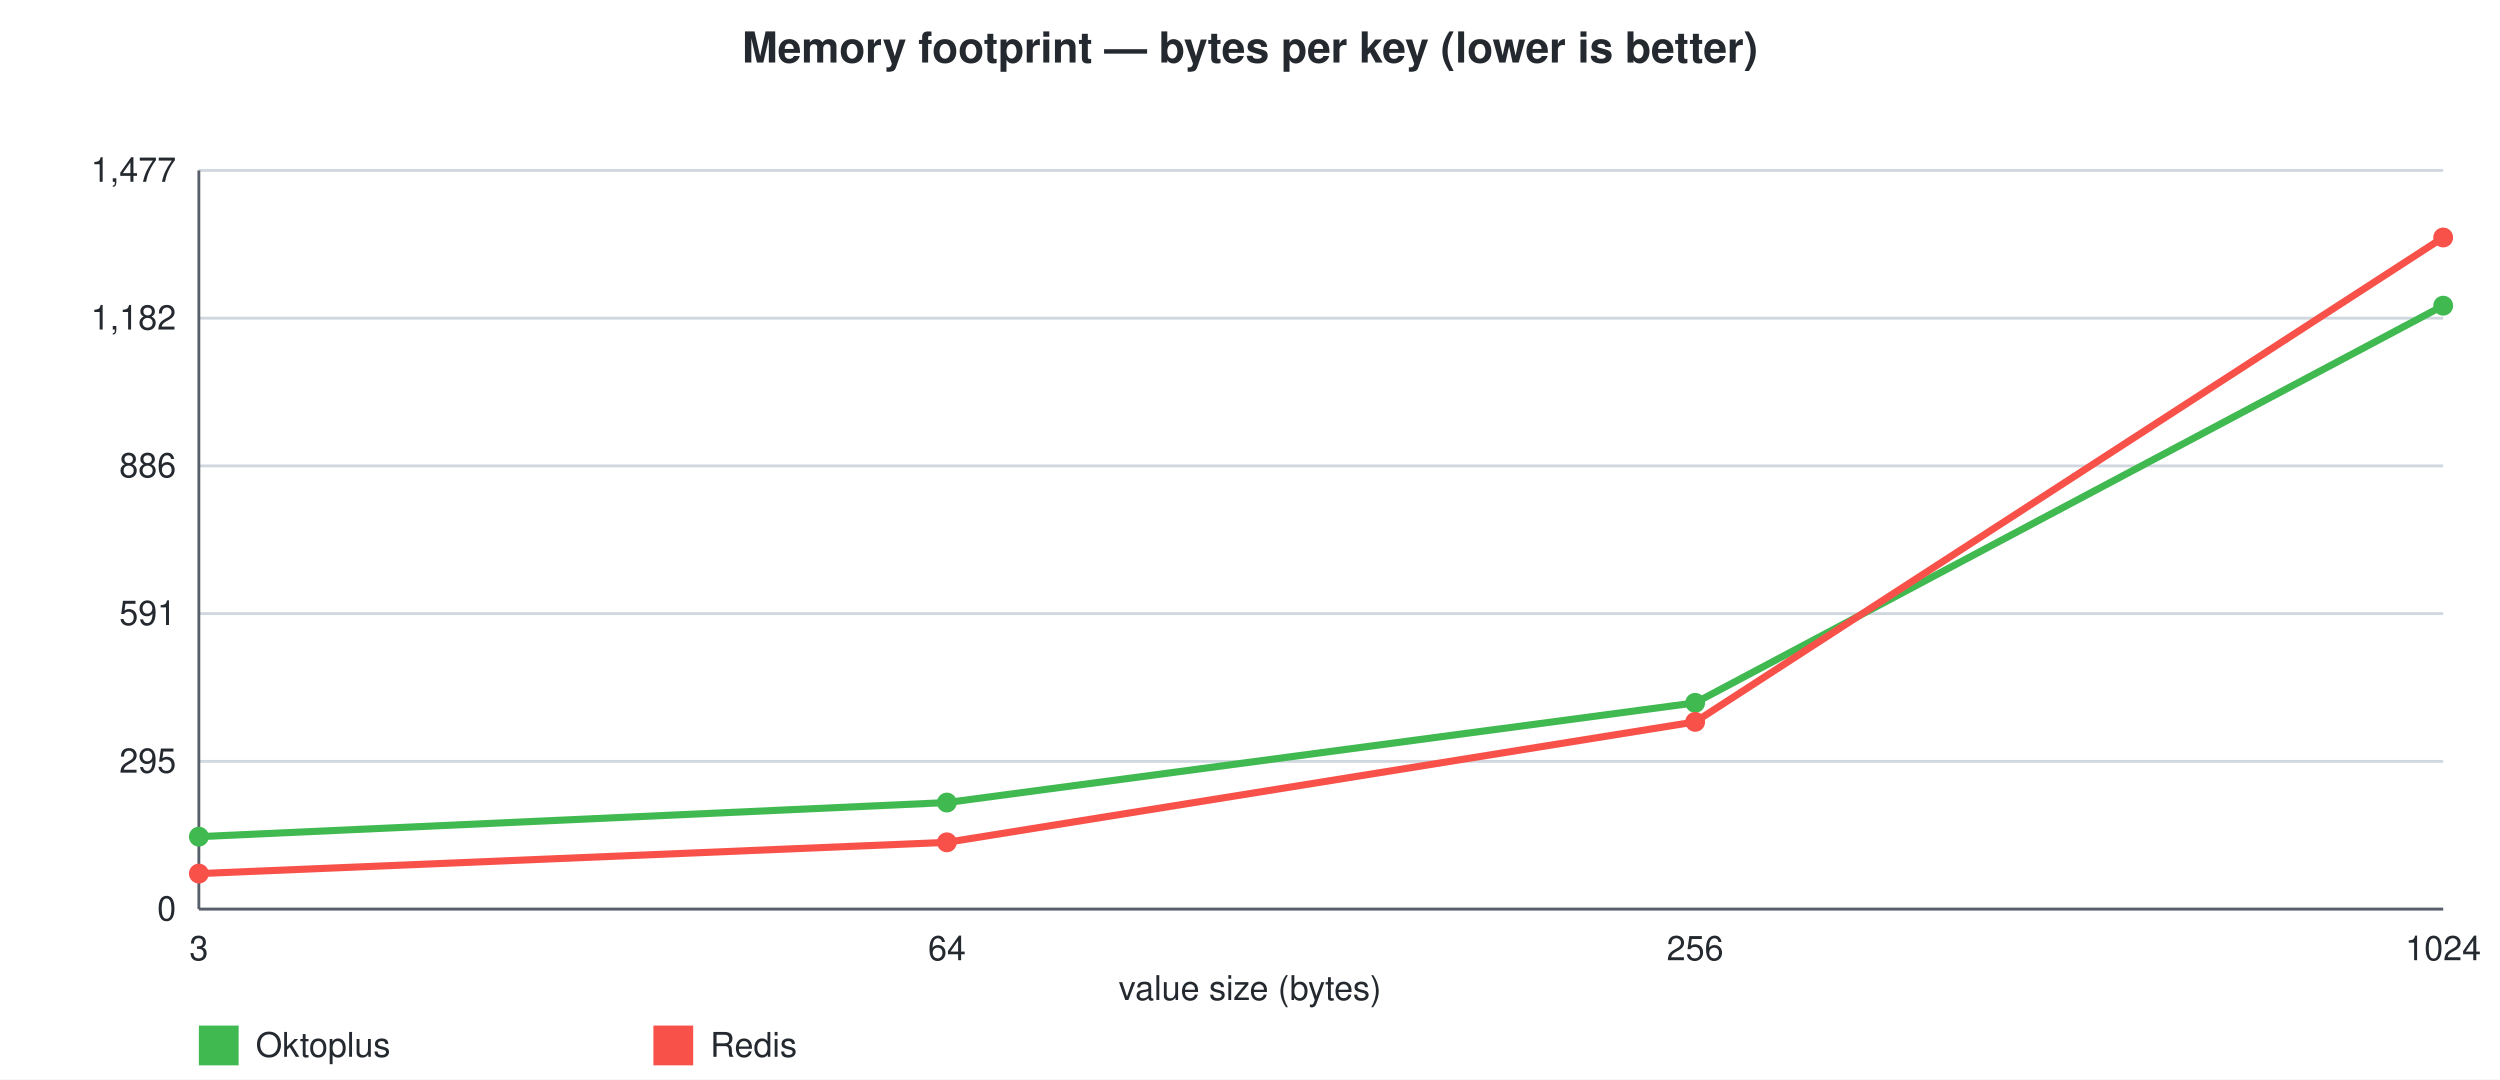
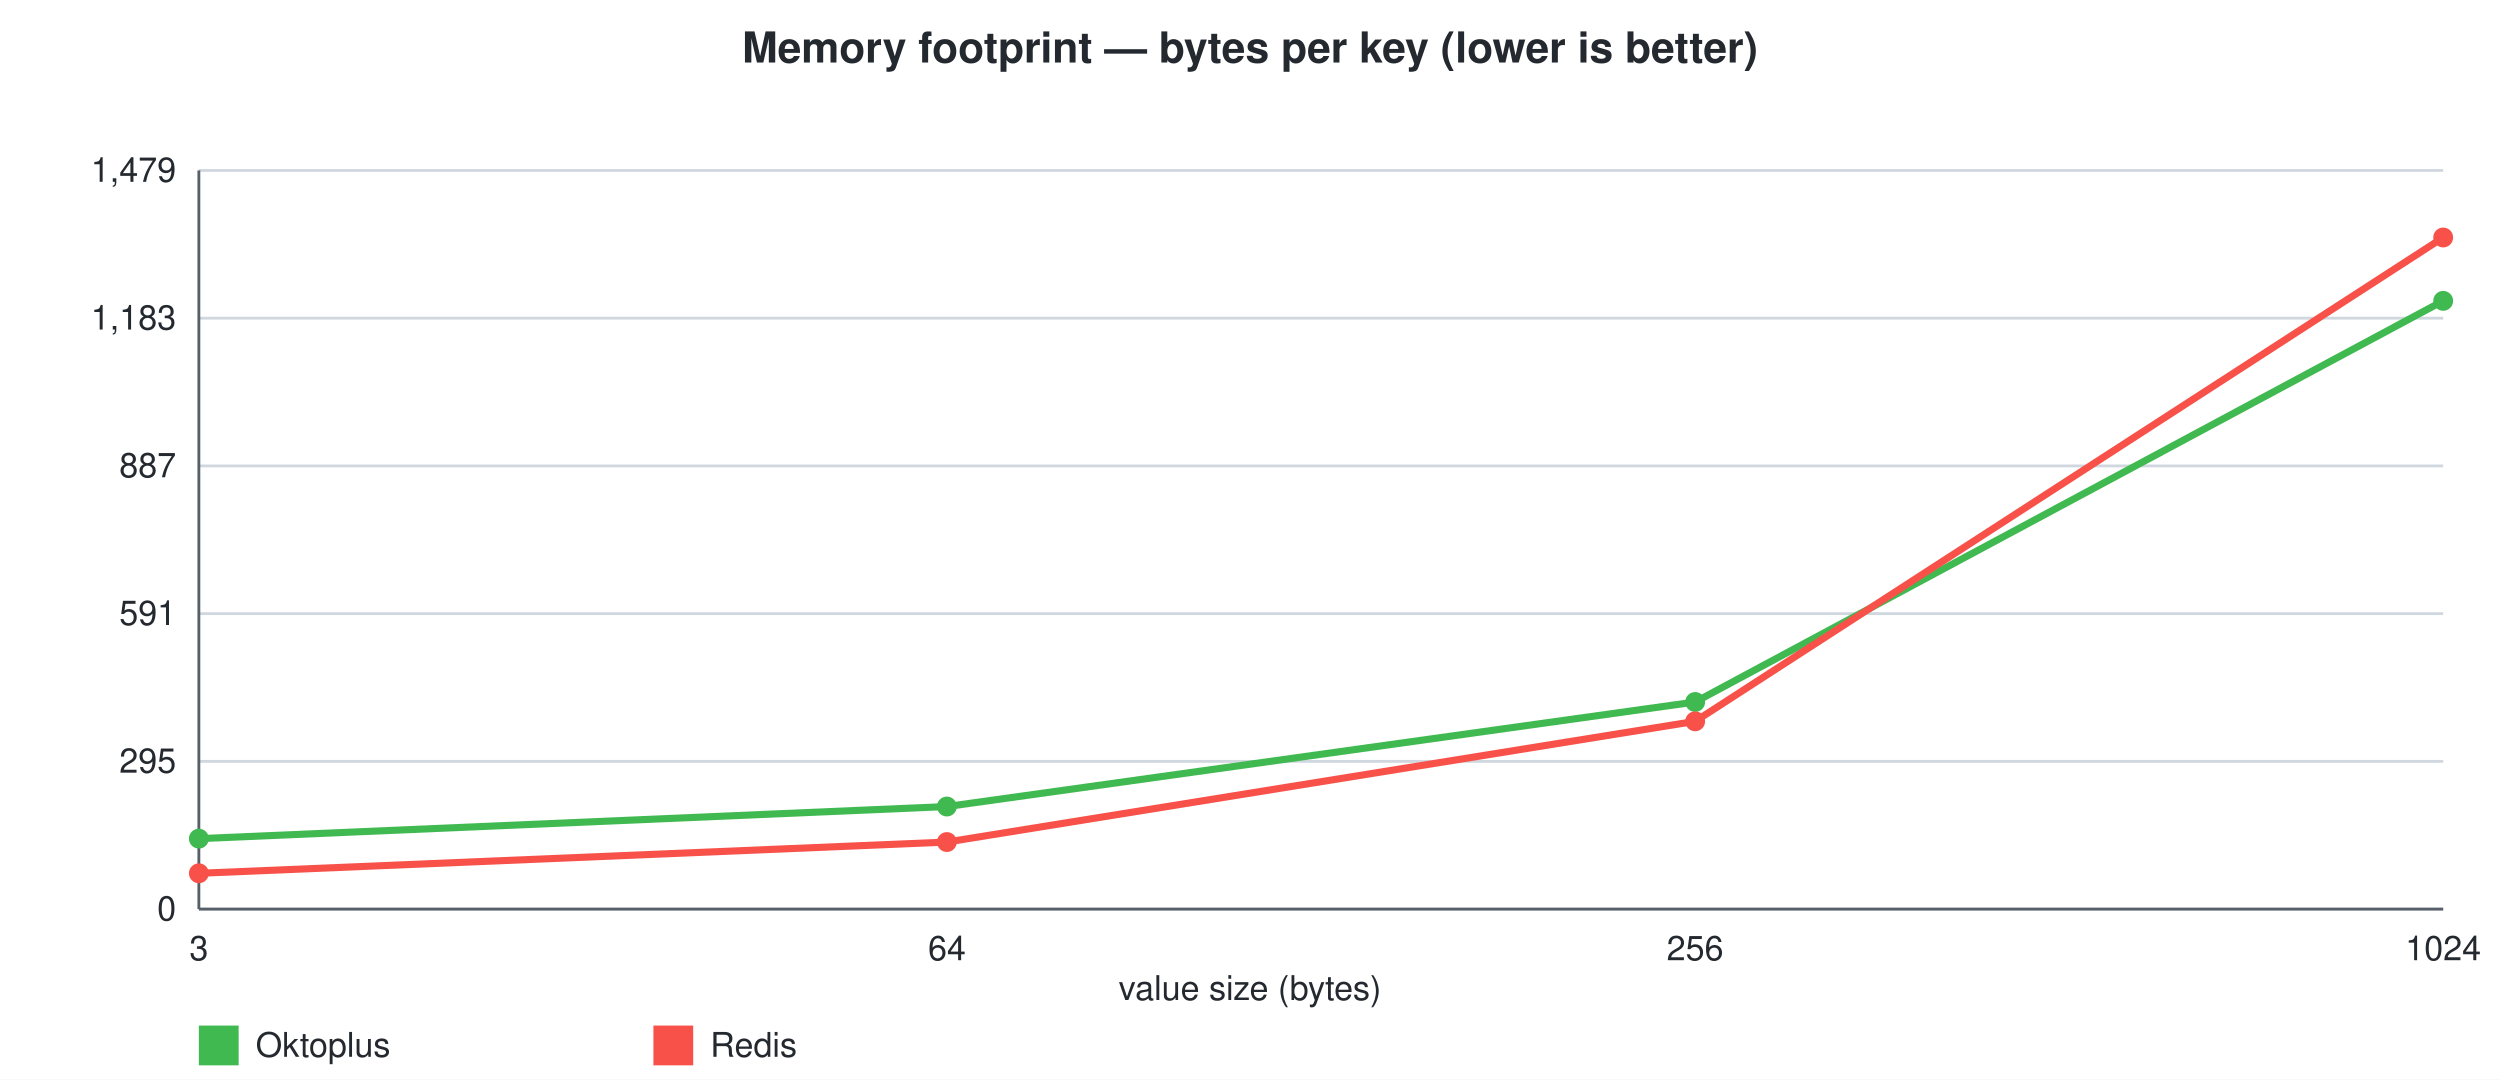
<svg xmlns="http://www.w3.org/2000/svg" width="880" height="380" viewBox="0 0 880 380" font-family="-apple-system, Segoe UI, Helvetica, Arial, sans-serif" font-size="12">
  <rect width="880" height="380" fill="#ffffff" />
  <text x="440.0" y="22" text-anchor="middle" fill="#24292f" font-size="15" font-weight="600">Memory footprint — bytes per key (lower is better)</text>
  <line x1="70" y1="320.0" x2="860" y2="320.0" stroke="#d0d7de" stroke-width="1" />
  <text x="62" y="324.0" text-anchor="end" fill="#24292f">0</text>
  <line x1="70" y1="268.0" x2="860" y2="268.0" stroke="#d0d7de" stroke-width="1" />
  <text x="62" y="272.0" text-anchor="end" fill="#24292f">295</text>
  <line x1="70" y1="216.0" x2="860" y2="216.0" stroke="#d0d7de" stroke-width="1" />
  <text x="62" y="220.0" text-anchor="end" fill="#24292f">591</text>
  <line x1="70" y1="164" x2="860" y2="164" stroke="#d0d7de" stroke-width="1" />
-   <text x="62" y="168" text-anchor="end" fill="#24292f">886</text>
-   <line x1="70" y1="112.0" x2="860" y2="112.0" stroke="#d0d7de" stroke-width="1" />
-   <text x="62" y="116.0" text-anchor="end" fill="#24292f">1,182</text>
+   <text x="62" y="168" text-anchor="end" fill="#24292f">887</text>
+   <line x1="70" y1="112" x2="860" y2="112" stroke="#d0d7de" stroke-width="1" />
+   <text x="62" y="116" text-anchor="end" fill="#24292f">1,183</text>
  <line x1="70" y1="60.0" x2="860" y2="60.0" stroke="#d0d7de" stroke-width="1" />
-   <text x="62" y="64.0" text-anchor="end" fill="#24292f">1,477</text>
+   <text x="62" y="64.0" text-anchor="end" fill="#24292f">1,479</text>
  <line x1="70" y1="60" x2="70" y2="320" stroke="#57606a" stroke-width="1" />
  <line x1="70" y1="320" x2="860" y2="320" stroke="#57606a" stroke-width="1" />
  <text x="70.0" y="338" text-anchor="middle" fill="#24292f">3</text>
  <text x="333.333" y="338" text-anchor="middle" fill="#24292f">64</text>
  <text x="596.667" y="338" text-anchor="middle" fill="#24292f">256</text>
  <text x="860.0" y="338" text-anchor="middle" fill="#24292f">1024</text>
  <text x="440.0" y="352" text-anchor="middle" fill="#24292f">value size (bytes)</text>
-   <polyline fill="none" stroke="#3fb950" stroke-width="2.5" points="70.0,294.5 333.3,282.5 596.7,247.4 860.0,107.6" />
-   <circle cx="70.0" cy="294.5" r="3.5" fill="#3fb950" />
-   <circle cx="333.3" cy="282.5" r="3.5" fill="#3fb950" />
-   <circle cx="596.7" cy="247.4" r="3.5" fill="#3fb950" />
-   <circle cx="860.0" cy="107.6" r="3.5" fill="#3fb950" />
-   <polyline fill="none" stroke="#f85149" stroke-width="2.5" points="70.0,307.5 333.3,296.5 596.7,254.1 860.0,83.6" />
-   <circle cx="70.0" cy="307.5" r="3.5" fill="#f85149" />
-   <circle cx="333.3" cy="296.5" r="3.5" fill="#f85149" />
-   <circle cx="596.7" cy="254.1" r="3.5" fill="#f85149" />
+   <polyline fill="none" stroke="#3fb950" stroke-width="2.5" points="70.0,295.2 333.3,283.9 596.7,247.1 860.0,105.9" />
+   <circle cx="70.0" cy="295.2" r="3.5" fill="#3fb950" />
+   <circle cx="333.3" cy="283.9" r="3.5" fill="#3fb950" />
+   <circle cx="596.7" cy="247.1" r="3.5" fill="#3fb950" />
+   <circle cx="860.0" cy="105.9" r="3.5" fill="#3fb950" />
+   <polyline fill="none" stroke="#f85149" stroke-width="2.5" points="70.0,307.4 333.3,296.4 596.7,253.9 860.0,83.6" />
+   <circle cx="70.0" cy="307.4" r="3.5" fill="#f85149" />
+   <circle cx="333.3" cy="296.4" r="3.5" fill="#f85149" />
+   <circle cx="596.7" cy="253.9" r="3.5" fill="#f85149" />
  <circle cx="860.0" cy="83.6" r="3.5" fill="#f85149" />
  <rect x="70" y="361" width="14" height="14" fill="#3fb950" />
  <text x="90" y="372" fill="#24292f">Oktoplus</text>
  <rect x="230" y="361" width="14" height="14" fill="#f85149" />
  <text x="250" y="372" fill="#24292f">Redis</text>
</svg>
